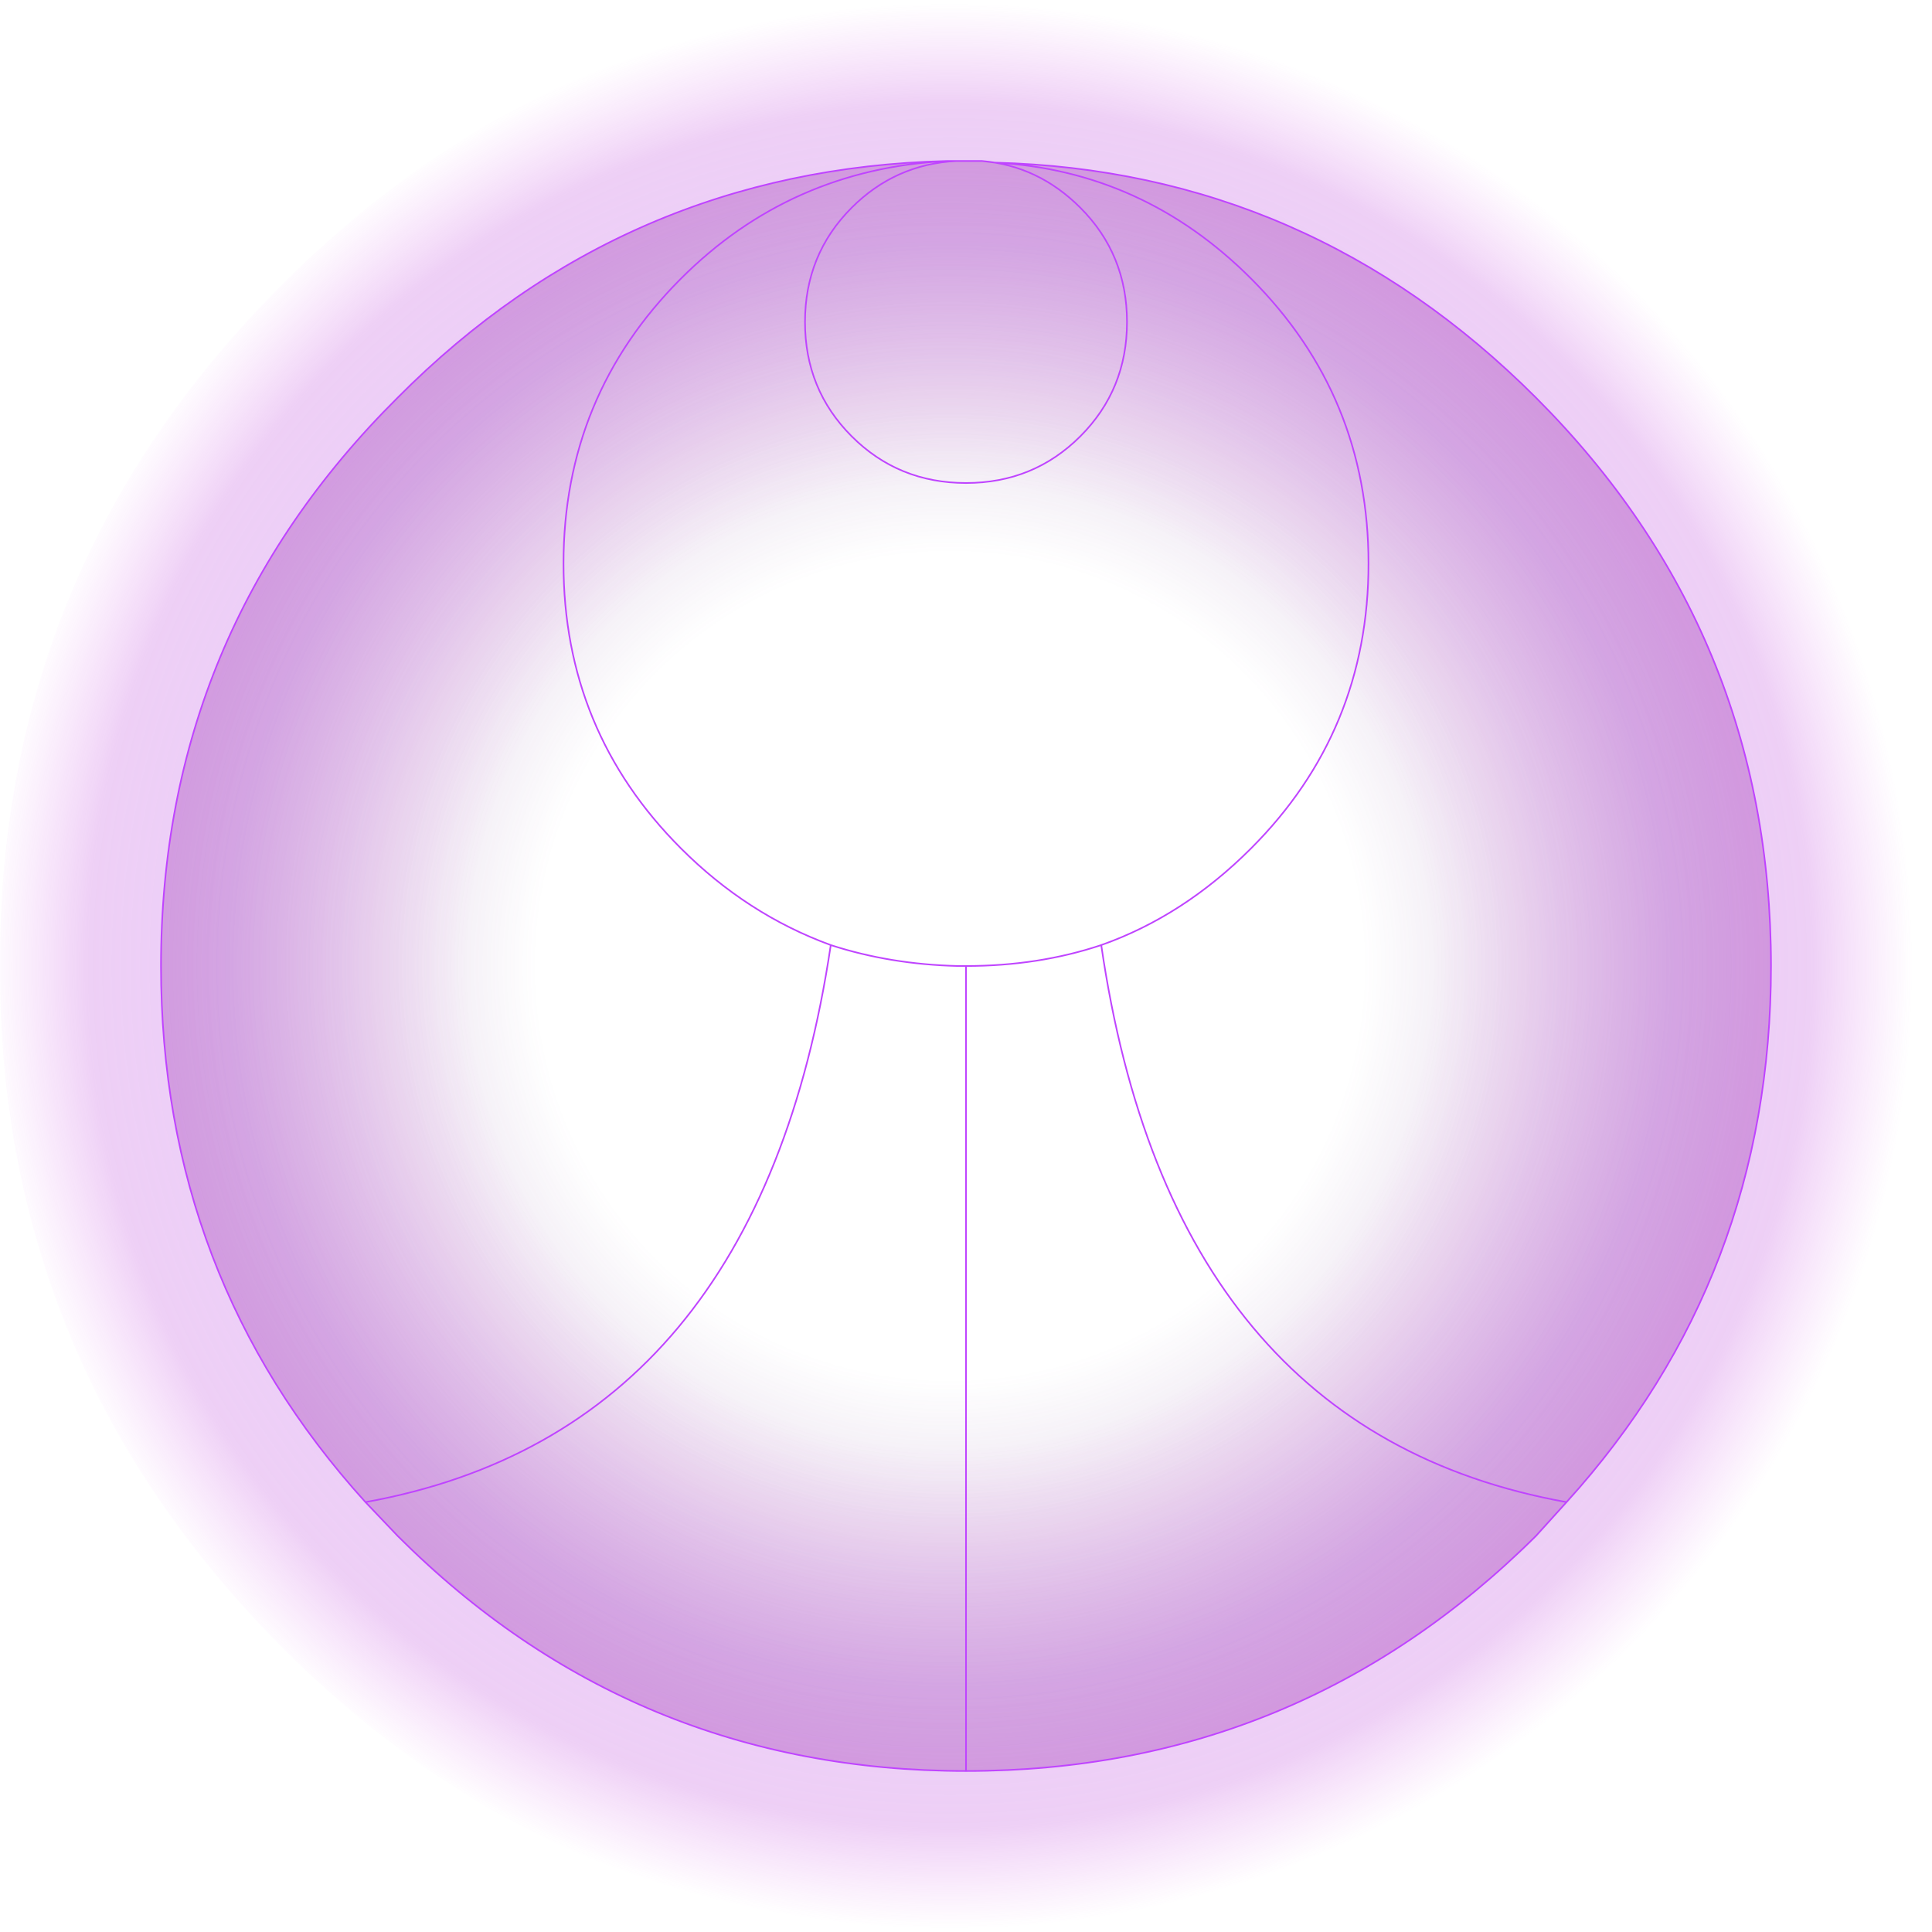
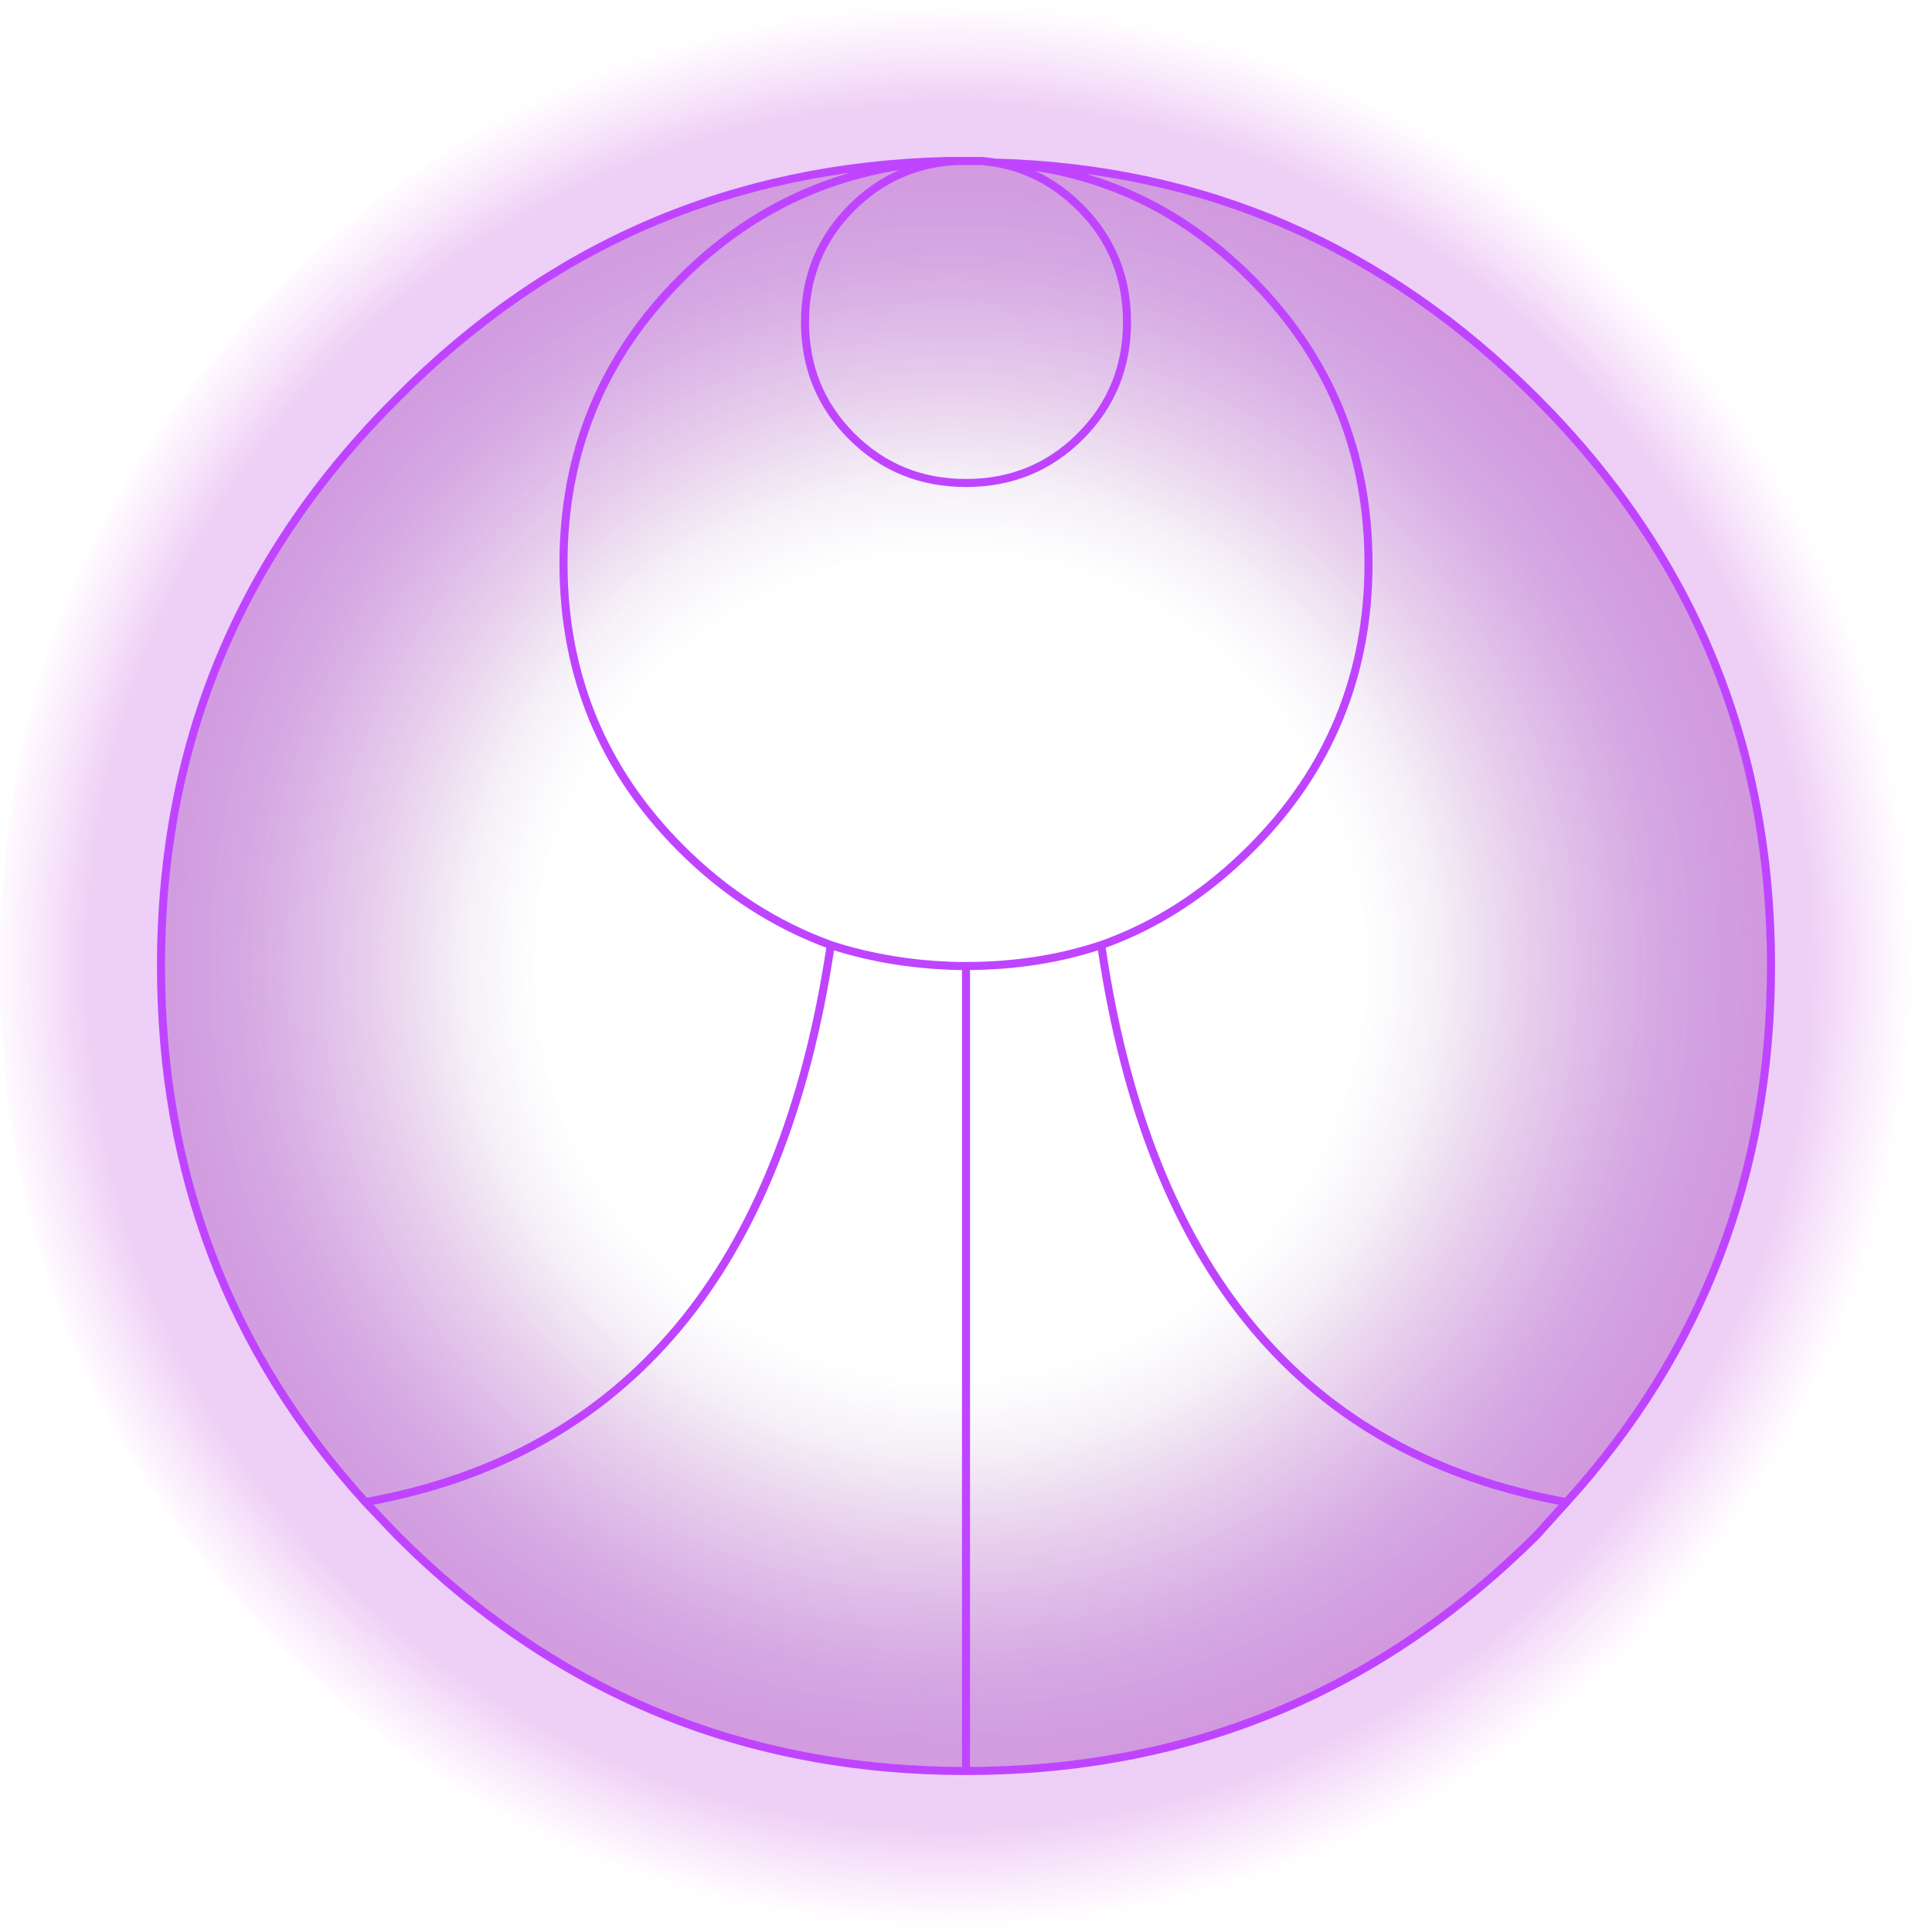
- <svg xmlns="http://www.w3.org/2000/svg" height="60.0px" width="60.0px">
-   <g transform="matrix(1.0, 0.0, 0.0, 1.0, 30.0, 30.0)">
-     <path d="M30.0 0.0 Q30.0 12.35 21.2 21.2 12.35 30.0 0.0 30.0 -12.4 30.0 -21.2 21.2 -30.05 12.35 -30.0 0.0 -30.05 -12.4 -21.2 -21.2 -12.4 -30.0 0.0 -30.0 12.35 -30.0 21.2 -21.2 30.0 -12.4 30.0 0.0" fill="url(#gradient0)" fill-rule="evenodd" stroke="none" />
-     <path d="M0.25 -25.0 L0.5 -25.0 0.9 -24.95 Q10.65 -24.7 17.7 -17.65 25.0 -10.35 25.0 0.0 25.0 9.65 18.65 16.65 L17.7 17.7 Q10.35 25.0 0.0 25.0 -10.35 25.0 -17.65 17.7 L-18.65 16.65 Q-25.0 9.65 -25.0 0.0 -25.0 -10.35 -17.65 -17.65 -10.6 -24.75 -0.6 -25.0 L-0.3 -25.0 -0.25 -25.0 0.0 -25.0 0.25 -25.0 M-4.2 -0.65 Q-2.35 -0.05 -0.25 0.0 L0.0 0.0 Q2.25 0.0 4.2 -0.65 6.75 -1.55 8.85 -3.65 12.5 -7.3 12.5 -12.5 12.5 -17.7 8.85 -21.35 5.5 -24.7 0.9 -24.95 5.5 -24.7 8.85 -21.35 12.5 -17.7 12.5 -12.5 12.5 -7.3 8.85 -3.65 6.75 -1.55 4.2 -0.65 6.4 14.45 18.65 16.65 6.4 14.45 4.2 -0.65 2.25 0.0 0.0 0.0 L0.0 25.0 0.0 0.0 -0.25 0.0 Q-2.35 -0.05 -4.2 -0.65 -6.45 14.45 -18.65 16.65 -6.45 14.45 -4.2 -0.65 -6.8 -1.6 -8.85 -3.65 -12.5 -7.3 -12.5 -12.5 -12.5 -17.7 -8.85 -21.35 -5.45 -24.75 -0.6 -25.0 -5.45 -24.75 -8.85 -21.35 -12.5 -17.7 -12.5 -12.5 -12.5 -7.3 -8.85 -3.65 -6.8 -1.6 -4.2 -0.65 M-0.25 -25.0 L-0.3 -25.0 Q-2.2 -24.9 -3.55 -23.55 -5.0 -22.1 -5.0 -20.0 -5.0 -17.9 -3.55 -16.45 -2.1 -15.0 0.0 -15.0 2.1 -15.0 3.55 -16.45 5.0 -17.9 5.0 -20.0 5.0 -22.1 3.55 -23.55 2.25 -24.85 0.5 -25.0 2.25 -24.85 3.55 -23.55 5.0 -22.1 5.0 -20.0 5.0 -17.9 3.55 -16.45 2.1 -15.0 0.0 -15.0 -2.1 -15.0 -3.55 -16.45 -5.0 -17.9 -5.0 -20.0 -5.0 -22.1 -3.55 -23.55 -2.2 -24.9 -0.3 -25.0 L-0.25 -25.0" fill="url(#gradient1)" fill-rule="evenodd" stroke="none" />
-     <path d="M0.25 -25.0 L0.5 -25.0 0.9 -24.95 Q10.65 -24.7 17.7 -17.65 25.0 -10.35 25.0 0.0 25.0 9.65 18.65 16.65 L17.7 17.7 Q10.35 25.0 0.0 25.0 -10.35 25.0 -17.65 17.7 L-18.65 16.65 Q-25.0 9.65 -25.0 0.0 -25.0 -10.35 -17.65 -17.65 -10.6 -24.75 -0.6 -25.0 L-0.3 -25.0 -0.25 -25.0 0.0 -25.0 0.25 -25.0 M0.5 -25.0 Q2.25 -24.85 3.55 -23.55 5.0 -22.1 5.0 -20.0 5.0 -17.9 3.55 -16.45 2.1 -15.0 0.0 -15.0 -2.1 -15.0 -3.55 -16.45 -5.0 -17.9 -5.0 -20.0 -5.0 -22.1 -3.55 -23.55 -2.2 -24.9 -0.3 -25.0 L-0.25 -25.0 M0.9 -24.95 Q5.5 -24.7 8.85 -21.35 12.5 -17.7 12.5 -12.5 12.5 -7.3 8.85 -3.65 6.75 -1.55 4.2 -0.65 6.4 14.45 18.65 16.65 M4.2 -0.65 Q2.25 0.0 0.0 0.0 L0.0 25.0 M-18.65 16.65 Q-6.45 14.45 -4.2 -0.65 -6.8 -1.6 -8.85 -3.65 -12.5 -7.3 -12.5 -12.5 -12.5 -17.7 -8.85 -21.35 -5.45 -24.75 -0.6 -25.0 M0.0 0.0 L-0.25 0.0 Q-2.35 -0.05 -4.2 -0.65" fill="none" stroke="#bf44ff" stroke-linecap="round" stroke-linejoin="round" stroke-width="0.05" />
+ <svg xmlns="http://www.w3.org/2000/svg" height="60.0px" width="60.0px" version="1.1" id="svg26">
+   <g transform="matrix(1.0, 0.0, 0.0, 1.0, 30.0, 30.0)" id="g8">
+     <path d="M30.0 0.0 Q30.0 12.35 21.2 21.2 12.35 30.0 0.0 30.0 -12.4 30.0 -21.2 21.2 -30.05 12.35 -30.0 0.0 -30.05 -12.4 -21.2 -21.2 -12.4 -30.0 0.0 -30.0 12.35 -30.0 21.2 -21.2 30.0 -12.4 30.0 0.0" fill="url(#gradient0)" fill-rule="evenodd" stroke="none" id="path2" />
+     <path d="M0.25 -25.0 L0.5 -25.0 0.9 -24.95 Q10.65 -24.7 17.7 -17.65 25.0 -10.35 25.0 0.0 25.0 9.65 18.65 16.65 L17.7 17.7 Q10.35 25.0 0.0 25.0 -10.35 25.0 -17.65 17.7 L-18.65 16.65 Q-25.0 9.65 -25.0 0.0 -25.0 -10.35 -17.65 -17.65 -10.6 -24.75 -0.6 -25.0 L-0.3 -25.0 -0.25 -25.0 0.0 -25.0 0.25 -25.0 M-4.2 -0.65 Q-2.35 -0.05 -0.25 0.0 L0.0 0.0 Q2.25 0.0 4.2 -0.65 6.75 -1.55 8.85 -3.65 12.5 -7.3 12.5 -12.5 12.5 -17.7 8.85 -21.35 5.5 -24.7 0.9 -24.95 5.5 -24.7 8.85 -21.35 12.5 -17.7 12.5 -12.5 12.5 -7.3 8.85 -3.65 6.75 -1.55 4.2 -0.65 6.4 14.45 18.65 16.65 6.4 14.45 4.2 -0.65 2.25 0.0 0.0 0.0 L0.0 25.0 0.0 0.0 -0.25 0.0 Q-2.35 -0.05 -4.2 -0.65 -6.45 14.45 -18.65 16.65 -6.45 14.45 -4.2 -0.65 -6.8 -1.6 -8.85 -3.65 -12.5 -7.3 -12.5 -12.5 -12.5 -17.7 -8.85 -21.35 -5.45 -24.75 -0.6 -25.0 -5.45 -24.75 -8.85 -21.35 -12.5 -17.7 -12.5 -12.5 -12.5 -7.3 -8.85 -3.65 -6.8 -1.6 -4.2 -0.65 M-0.25 -25.0 L-0.3 -25.0 Q-2.2 -24.9 -3.55 -23.55 -5.0 -22.1 -5.0 -20.0 -5.0 -17.9 -3.55 -16.45 -2.1 -15.0 0.0 -15.0 2.1 -15.0 3.55 -16.45 5.0 -17.9 5.0 -20.0 5.0 -22.1 3.55 -23.55 2.25 -24.85 0.5 -25.0 2.25 -24.85 3.55 -23.55 5.0 -22.1 5.0 -20.0 5.0 -17.9 3.55 -16.45 2.1 -15.0 0.0 -15.0 -2.1 -15.0 -3.55 -16.45 -5.0 -17.9 -5.0 -20.0 -5.0 -22.1 -3.55 -23.55 -2.2 -24.9 -0.3 -25.0 L-0.25 -25.0" fill="url(#gradient1)" fill-rule="evenodd" stroke="none" id="path4" />
+     <path d="M0.25 -25.0 L0.5 -25.0 0.9 -24.95 Q10.65 -24.7 17.7 -17.65 25.0 -10.35 25.0 0.0 25.0 9.65 18.65 16.65 L17.7 17.7 Q10.35 25.0 0.0 25.0 -10.35 25.0 -17.65 17.7 L-18.65 16.65 Q-25.0 9.65 -25.0 0.0 -25.0 -10.35 -17.65 -17.65 -10.6 -24.75 -0.6 -25.0 L-0.3 -25.0 -0.25 -25.0 0.0 -25.0 0.25 -25.0 M0.5 -25.0 Q2.25 -24.85 3.55 -23.55 5.0 -22.1 5.0 -20.0 5.0 -17.9 3.55 -16.45 2.1 -15.0 0.0 -15.0 -2.1 -15.0 -3.55 -16.45 -5.0 -17.9 -5.0 -20.0 -5.0 -22.1 -3.55 -23.55 -2.2 -24.9 -0.3 -25.0 L-0.25 -25.0 M0.9 -24.95 Q5.5 -24.7 8.85 -21.35 12.5 -17.7 12.5 -12.5 12.5 -7.3 8.85 -3.65 6.75 -1.55 4.2 -0.65 6.4 14.45 18.65 16.65 M4.2 -0.65 Q2.25 0.0 0.0 0.0 L0.0 25.0 M-18.65 16.65 Q-6.45 14.45 -4.2 -0.65 -6.8 -1.6 -8.85 -3.65 -12.5 -7.3 -12.5 -12.5 -12.5 -17.7 -8.85 -21.35 -5.45 -24.75 -0.6 -25.0 M0.0 0.0 L-0.25 0.0 Q-2.35 -0.05 -4.2 -0.65" fill="none" stroke="#bf44ff" stroke-linecap="round" stroke-linejoin="round" stroke-width="0.05" id="path6" style="stroke-width:0.25;stroke-miterlimit:4;stroke-dasharray:none" />
  </g>
-   <defs>
+   <defs id="defs24">
    <radialGradient cx="0" cy="0" gradientTransform="matrix(0.0365, 0.0, 0.0, 0.0365, -0.5, 0.0)" gradientUnits="userSpaceOnUse" id="gradient0" r="819.2" spreadMethod="pad">
-       <stop offset="0.502" stop-color="#e849e9" stop-opacity="0.0" />
-       <stop offset="0.749" stop-color="#be58eb" stop-opacity="0.282" />
-       <stop offset="0.894" stop-color="#b32bd5" stop-opacity="0.224" />
-       <stop offset="1.0" stop-color="#d53ae7" stop-opacity="0.0" />
+       <stop offset="0.502" stop-color="#e849e9" stop-opacity="0.0" id="stop10" />
+       <stop offset="0.749" stop-color="#be58eb" stop-opacity="0.282" id="stop12" />
+       <stop offset="0.894" stop-color="#b32bd5" stop-opacity="0.224" id="stop14" />
+       <stop offset="1.0" stop-color="#d53ae7" stop-opacity="0.0" id="stop16" />
    </radialGradient>
    <radialGradient cx="0" cy="0" gradientTransform="matrix(0.0312, 0.0, 0.0, 0.0312, -0.5, 0.0)" gradientUnits="userSpaceOnUse" id="gradient1" r="819.2" spreadMethod="pad">
-       <stop offset="0.502" stop-color="#6a3988" stop-opacity="0.0" />
-       <stop offset="1.0" stop-color="#a944bb" stop-opacity="0.4" />
+       <stop offset="0.502" stop-color="#6a3988" stop-opacity="0.0" id="stop19" />
+       <stop offset="1.0" stop-color="#a944bb" stop-opacity="0.4" id="stop21" />
    </radialGradient>
  </defs>
</svg>
